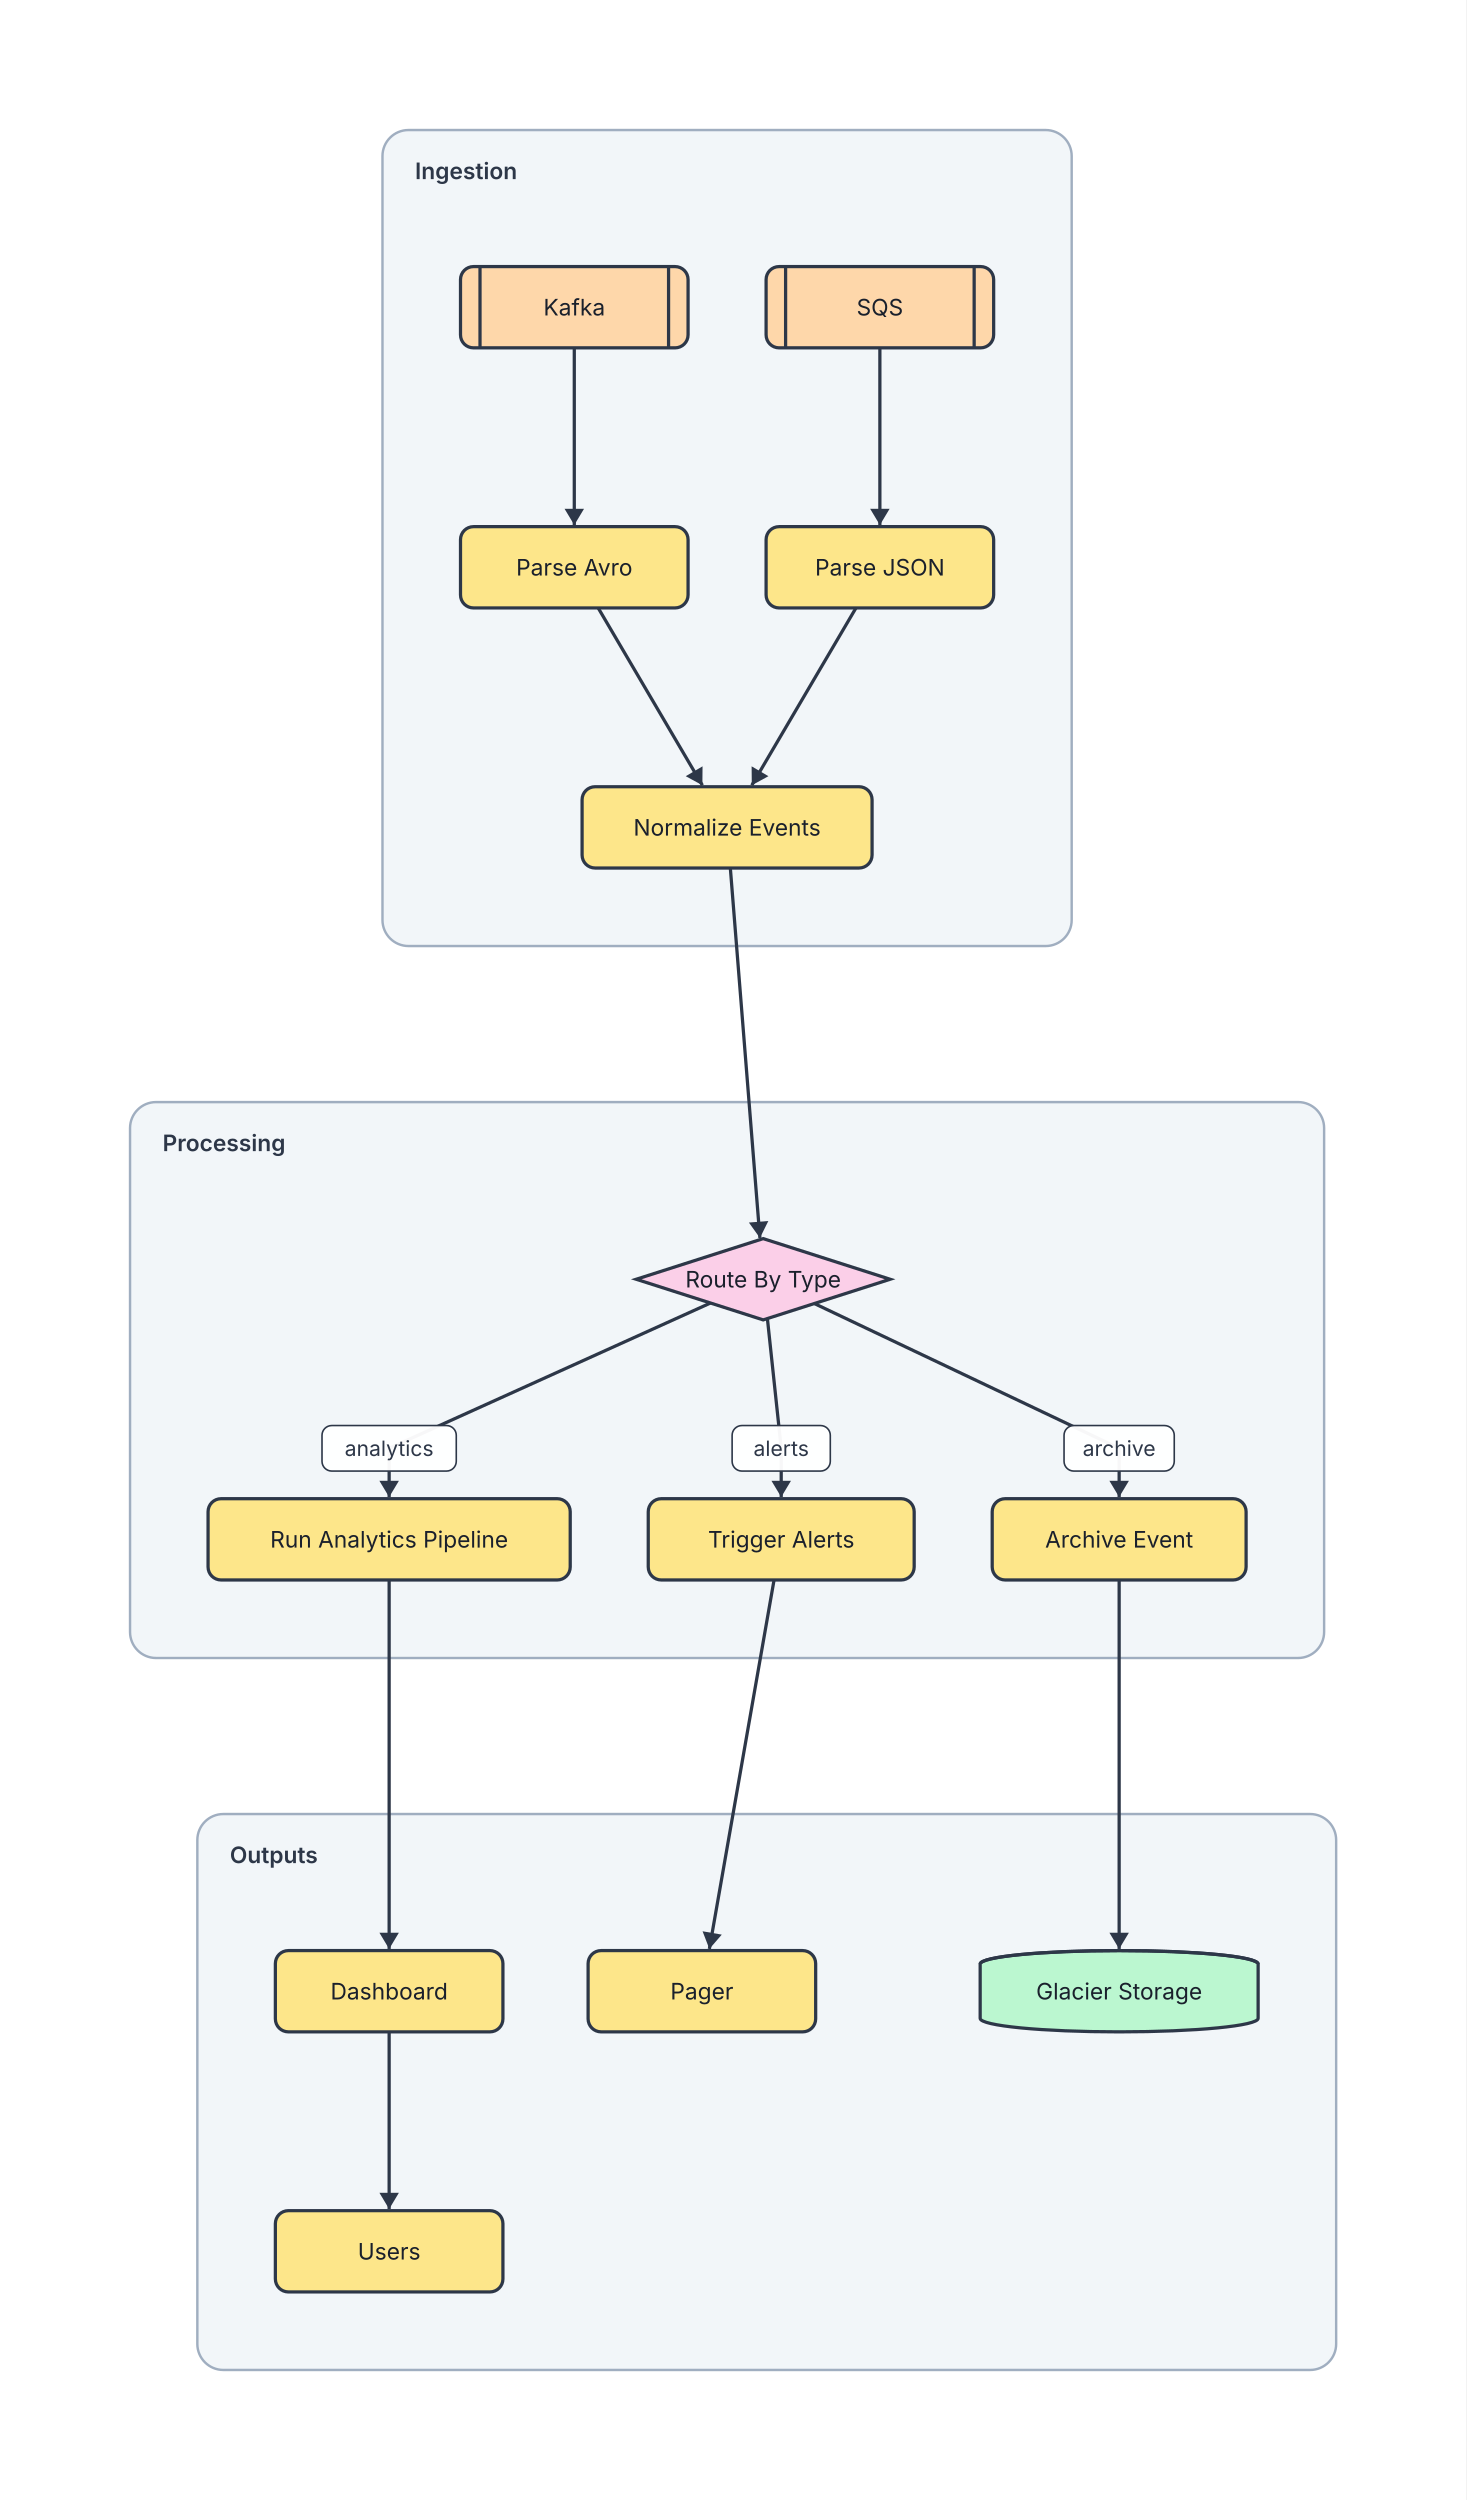
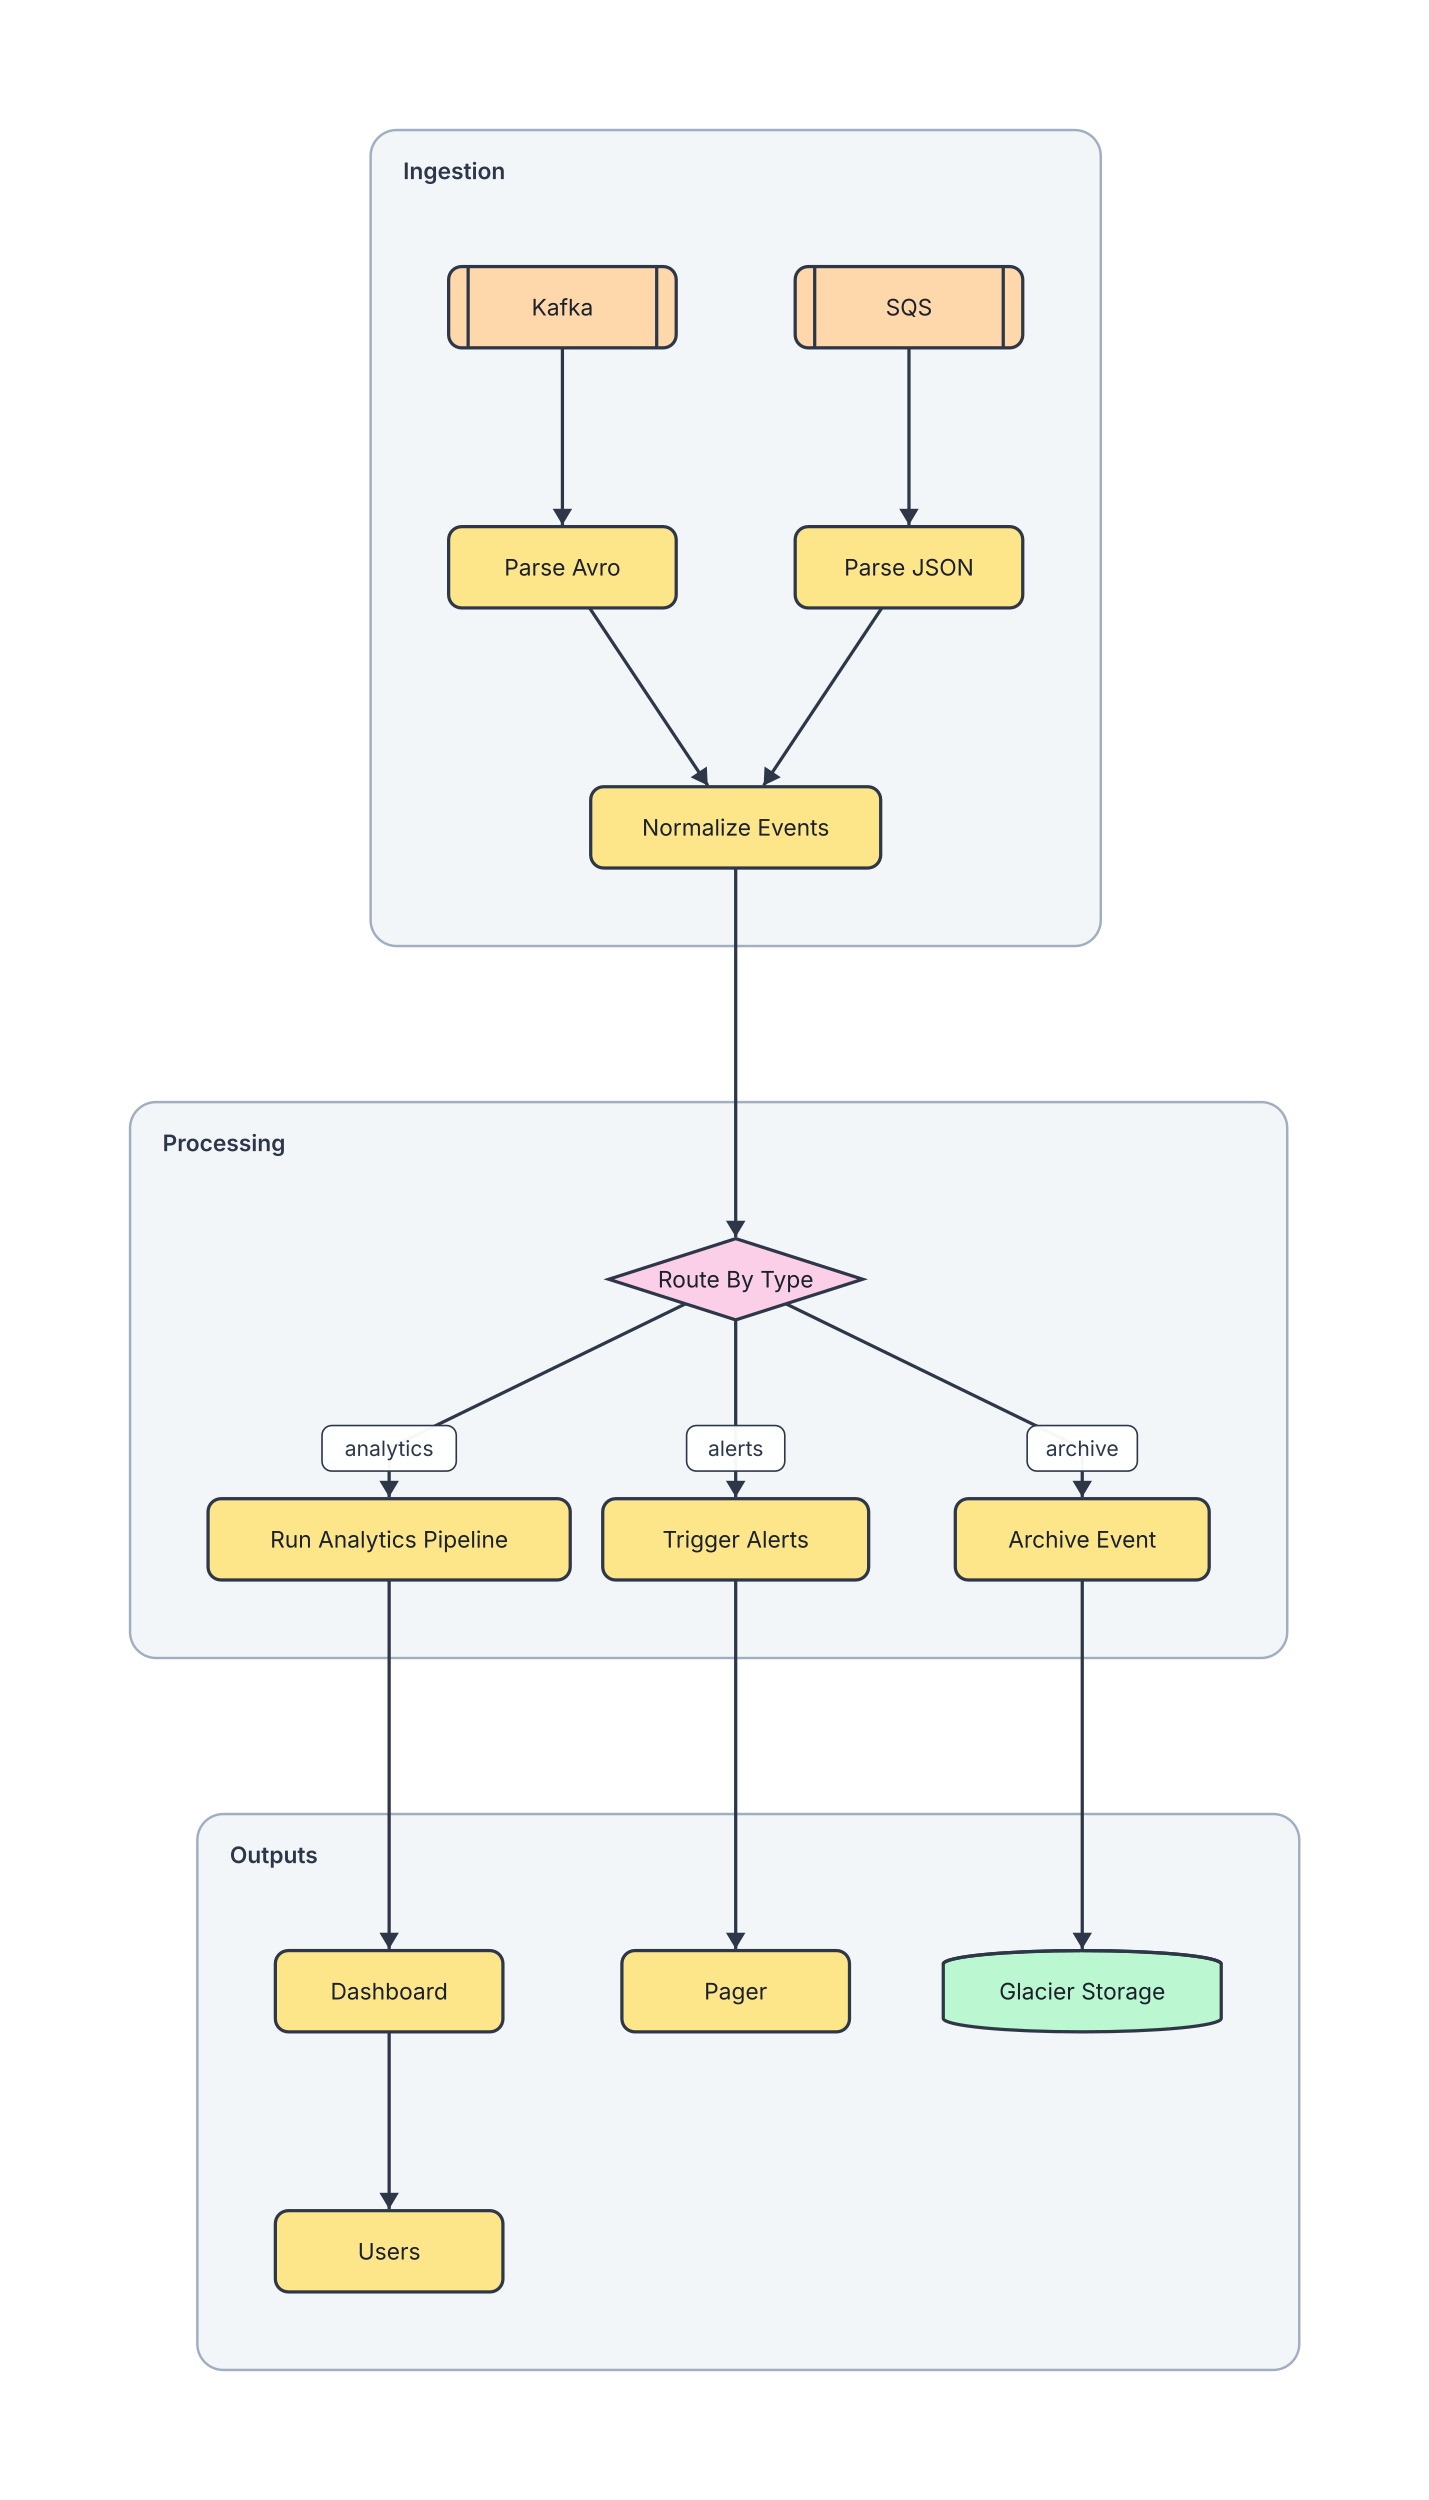
- <svg xmlns="http://www.w3.org/2000/svg" width="902" height="1538" viewBox="0 0 902 1538" font-family="Inter, system-ui, sans-serif">
+ <svg xmlns="http://www.w3.org/2000/svg" width="879" height="1538" viewBox="0 0 879 1538" font-family="Inter, system-ui, sans-serif">
  <defs>
    <marker id="arrow-end" markerWidth="8" markerHeight="8" refX="6" refY="4" orient="auto" markerUnits="strokeWidth">
      <path d="M1,1 L6,4 L1,7 z" fill="context-stroke" />
    </marker>
    <marker id="arrow-start" markerWidth="8" markerHeight="8" refX="2" refY="4" orient="auto" markerUnits="strokeWidth">
      <path d="M7,1 L2,4 L7,7 z" fill="context-stroke" />
    </marker>
  </defs>
  <rect width="100%" height="100%" fill="white" />
  <g class="subgraph" data-id="Ingestion">
-     <rect x="235.3" y="80.0" width="424.0" height="502.0" rx="16" ry="16" fill="#edf2f7" fill-opacity="0.7" stroke="#a0aec0" stroke-width="1.5" />
-     <text x="255.3" y="100.0" fill="#2d3748" font-size="14" font-weight="600" text-anchor="start" dominant-baseline="hanging">Ingestion</text>
+     <rect x="228.0" y="80.0" width="449.2" height="502.0" rx="16" ry="16" fill="#edf2f7" fill-opacity="0.7" stroke="#a0aec0" stroke-width="1.5" />
+     <text x="248.0" y="100.0" fill="#2d3748" font-size="14" font-weight="600" text-anchor="start" dominant-baseline="hanging">Ingestion</text>
  </g>
  <g class="subgraph" data-id="Processing">
-     <rect x="80.0" y="678.0" width="734.6" height="342.0" rx="16" ry="16" fill="#edf2f7" fill-opacity="0.7" stroke="#a0aec0" stroke-width="1.5" />
+     <rect x="80.0" y="678.0" width="711.9" height="342.0" rx="16" ry="16" fill="#edf2f7" fill-opacity="0.7" stroke="#a0aec0" stroke-width="1.5" />
    <text x="100.0" y="698.0" fill="#2d3748" font-size="14" font-weight="600" text-anchor="start" dominant-baseline="hanging">Processing</text>
  </g>
  <g class="subgraph" data-id="Outputs">
-     <rect x="121.4" y="1116.0" width="700.6" height="342.0" rx="16" ry="16" fill="#edf2f7" fill-opacity="0.7" stroke="#a0aec0" stroke-width="1.5" />
+     <rect x="121.4" y="1116.0" width="677.9" height="342.0" rx="16" ry="16" fill="#edf2f7" fill-opacity="0.7" stroke="#a0aec0" stroke-width="1.5" />
    <text x="141.4" y="1136.0" fill="#2d3748" font-size="14" font-weight="600" text-anchor="start" dominant-baseline="hanging">Outputs</text>
  </g>
  <g class="edge" data-id="SourceA --&gt; ParserA">
-     <line x1="353.3" y1="214.0" x2="353.3" y2="323.0" stroke="#2d3748" stroke-width="2" marker-end="url(#arrow-end)" />
+     <line x1="346.0" y1="214.0" x2="346.0" y2="323.0" stroke="#2d3748" stroke-width="2" marker-end="url(#arrow-end)" />
  </g>
  <g class="edge" data-id="SourceB --&gt; ParserB">
-     <line x1="541.3" y1="214.0" x2="541.3" y2="323.0" stroke="#2d3748" stroke-width="2" marker-end="url(#arrow-end)" />
+     <line x1="559.2" y1="214.0" x2="559.2" y2="323.0" stroke="#2d3748" stroke-width="2" marker-end="url(#arrow-end)" />
  </g>
  <g class="edge" data-id="ParserA --&gt; Normalizer">
-     <line x1="368.0" y1="374.0" x2="432.1" y2="483.1" stroke="#2d3748" stroke-width="2" marker-end="url(#arrow-end)" />
+     <line x1="362.7" y1="374.0" x2="435.4" y2="483.2" stroke="#2d3748" stroke-width="2" marker-end="url(#arrow-end)" />
  </g>
  <g class="edge" data-id="ParserB --&gt; Normalizer">
-     <line x1="526.6" y1="374.0" x2="462.5" y2="483.1" stroke="#2d3748" stroke-width="2" marker-end="url(#arrow-end)" />
+     <line x1="542.5" y1="374.0" x2="469.8" y2="483.2" stroke="#2d3748" stroke-width="2" marker-end="url(#arrow-end)" />
  </g>
  <g class="edge" data-id="Normalizer --&gt; Router">
-     <line x1="449.3" y1="534.0" x2="467.5" y2="761.6" stroke="#2d3748" stroke-width="2" marker-end="url(#arrow-end)" />
+     <line x1="452.6" y1="534.0" x2="452.6" y2="761.0" stroke="#2d3748" stroke-width="2" marker-end="url(#arrow-end)" />
  </g>
  <g class="edge" data-id="Router --&gt; Analytics">
-     <polyline points="437.1,801.6 239.4,891.0 239.4,921.0" fill="none" stroke="#2d3748" stroke-width="2" marker-end="url(#arrow-end)" />
+     <polyline points="421.7,802.1 239.4,891.0 239.4,921.0" fill="none" stroke="#2d3748" stroke-width="2" marker-end="url(#arrow-end)" />
    <g pointer-events="none">
      <rect x="198.1" y="877.0" width="82.6" height="28.0" rx="6" ry="6" fill="white" fill-opacity="0.96" stroke="#2d3748" stroke-width="1" />
      <text x="239.4" y="891.0" fill="#2d3748" font-size="13" text-anchor="middle" dominant-baseline="middle" xml:space="preserve">analytics</text>
    </g>
  </g>
  <g class="edge" data-id="Router --&gt; Alerts">
-     <polyline points="472.1,811.2 480.6,891.0 480.6,921.0" fill="none" stroke="#2d3748" stroke-width="2" marker-end="url(#arrow-end)" />
+     <polyline points="452.6,812.0 452.6,891.0 452.6,921.0" fill="none" stroke="#2d3748" stroke-width="2" marker-end="url(#arrow-end)" />
    <g pointer-events="none">
-       <rect x="450.4" y="877.0" width="60.4" height="28.0" rx="6" ry="6" fill="white" fill-opacity="0.96" stroke="#2d3748" stroke-width="1" />
-       <text x="480.6" y="891.0" fill="#2d3748" font-size="13" text-anchor="middle" dominant-baseline="middle" xml:space="preserve">alerts</text>
+       <rect x="422.4" y="877.0" width="60.4" height="28.0" rx="6" ry="6" fill="white" fill-opacity="0.96" stroke="#2d3748" stroke-width="1" />
+       <text x="452.6" y="891.0" fill="#2d3748" font-size="13" text-anchor="middle" dominant-baseline="middle" xml:space="preserve">alerts</text>
    </g>
  </g>
  <g class="edge" data-id="Router --&gt; Archive">
-     <polyline points="500.9,801.9 688.5,891.0 688.5,921.0" fill="none" stroke="#2d3748" stroke-width="2" marker-end="url(#arrow-end)" />
+     <polyline points="483.5,802.1 665.8,891.0 665.8,921.0" fill="none" stroke="#2d3748" stroke-width="2" marker-end="url(#arrow-end)" />
    <g pointer-events="none">
-       <rect x="654.6" y="877.0" width="67.8" height="28.0" rx="6" ry="6" fill="white" fill-opacity="0.96" stroke="#2d3748" stroke-width="1" />
-       <text x="688.5" y="891.0" fill="#2d3748" font-size="13" text-anchor="middle" dominant-baseline="middle" xml:space="preserve">archive</text>
+       <rect x="631.9" y="877.0" width="67.8" height="28.0" rx="6" ry="6" fill="white" fill-opacity="0.96" stroke="#2d3748" stroke-width="1" />
+       <text x="665.8" y="891.0" fill="#2d3748" font-size="13" text-anchor="middle" dominant-baseline="middle" xml:space="preserve">archive</text>
    </g>
  </g>
  <g class="edge" data-id="Analytics --&gt; Dashboard">
    <line x1="239.4" y1="972.0" x2="239.4" y2="1199.0" stroke="#2d3748" stroke-width="2" marker-end="url(#arrow-end)" />
  </g>
  <g class="edge" data-id="Alerts --&gt; Pager">
-     <line x1="476.2" y1="972.0" x2="436.4" y2="1199.0" stroke="#2d3748" stroke-width="2" marker-end="url(#arrow-end)" />
+     <line x1="452.6" y1="972.0" x2="452.6" y2="1199.0" stroke="#2d3748" stroke-width="2" marker-end="url(#arrow-end)" />
  </g>
  <g class="edge" data-id="Archive --&gt; Glacier">
-     <line x1="688.5" y1="972.0" x2="688.5" y2="1199.0" stroke="#2d3748" stroke-width="2" marker-end="url(#arrow-end)" />
+     <line x1="665.8" y1="972.0" x2="665.8" y2="1199.0" stroke="#2d3748" stroke-width="2" marker-end="url(#arrow-end)" />
  </g>
  <g class="edge" data-id="Dashboard --&gt; Users">
    <line x1="239.4" y1="1250.0" x2="239.4" y2="1359.0" stroke="#2d3748" stroke-width="2" marker-end="url(#arrow-end)" />
  </g>
  <g class="node" data-id="SourceA">
-     <rect x="283.3" y="164.0" width="140.0" height="50.0" rx="8" ry="8" fill="#fed7aa" stroke="#2d3748" stroke-width="2" />
-     <line x1="295.3" y1="164.0" x2="295.3" y2="214.0" stroke="#2d3748" stroke-width="2" />
-     <line x1="411.3" y1="164.0" x2="411.3" y2="214.0" stroke="#2d3748" stroke-width="2" />
-     <text x="353.3" y="189.0" fill="#1a202c" font-size="14" text-anchor="middle" dominant-baseline="middle">Kafka</text>
+     <rect x="276.0" y="164.0" width="140.0" height="50.0" rx="8" ry="8" fill="#fed7aa" stroke="#2d3748" stroke-width="2" />
+     <line x1="288.0" y1="164.0" x2="288.0" y2="214.0" stroke="#2d3748" stroke-width="2" />
+     <line x1="404.0" y1="164.0" x2="404.0" y2="214.0" stroke="#2d3748" stroke-width="2" />
+     <text x="346.0" y="189.0" fill="#1a202c" font-size="14" text-anchor="middle" dominant-baseline="middle">Kafka</text>
  </g>
  <g class="node" data-id="ParserA">
-     <rect x="283.3" y="324.0" width="140.0" height="50.0" rx="8" ry="8" fill="#fde68a" stroke="#2d3748" stroke-width="2" />
-     <text x="353.3" y="349.0" fill="#1a202c" font-size="14" text-anchor="middle" dominant-baseline="middle">Parse Avro</text>
+     <rect x="276.0" y="324.0" width="140.0" height="50.0" rx="8" ry="8" fill="#fde68a" stroke="#2d3748" stroke-width="2" />
+     <text x="346.0" y="349.0" fill="#1a202c" font-size="14" text-anchor="middle" dominant-baseline="middle">Parse Avro</text>
  </g>
  <g class="node" data-id="SourceB">
-     <rect x="471.3" y="164.0" width="140.0" height="50.0" rx="8" ry="8" fill="#fed7aa" stroke="#2d3748" stroke-width="2" />
-     <line x1="483.3" y1="164.0" x2="483.3" y2="214.0" stroke="#2d3748" stroke-width="2" />
-     <line x1="599.3" y1="164.0" x2="599.3" y2="214.0" stroke="#2d3748" stroke-width="2" />
-     <text x="541.3" y="189.0" fill="#1a202c" font-size="14" text-anchor="middle" dominant-baseline="middle">SQS</text>
+     <rect x="489.2" y="164.0" width="140.0" height="50.0" rx="8" ry="8" fill="#fed7aa" stroke="#2d3748" stroke-width="2" />
+     <line x1="501.2" y1="164.0" x2="501.2" y2="214.0" stroke="#2d3748" stroke-width="2" />
+     <line x1="617.2" y1="164.0" x2="617.2" y2="214.0" stroke="#2d3748" stroke-width="2" />
+     <text x="559.2" y="189.0" fill="#1a202c" font-size="14" text-anchor="middle" dominant-baseline="middle">SQS</text>
  </g>
  <g class="node" data-id="ParserB">
-     <rect x="471.3" y="324.0" width="140.0" height="50.0" rx="8" ry="8" fill="#fde68a" stroke="#2d3748" stroke-width="2" />
-     <text x="541.3" y="349.0" fill="#1a202c" font-size="14" text-anchor="middle" dominant-baseline="middle">Parse JSON</text>
+     <rect x="489.2" y="324.0" width="140.0" height="50.0" rx="8" ry="8" fill="#fde68a" stroke="#2d3748" stroke-width="2" />
+     <text x="559.2" y="349.0" fill="#1a202c" font-size="14" text-anchor="middle" dominant-baseline="middle">Parse JSON</text>
  </g>
  <g class="node" data-id="Normalizer">
-     <rect x="358.1" y="484.0" width="178.4" height="50.0" rx="8" ry="8" fill="#fde68a" stroke="#2d3748" stroke-width="2" />
-     <text x="447.3" y="509.0" fill="#1a202c" font-size="14" text-anchor="middle" dominant-baseline="middle">Normalize Events</text>
+     <rect x="363.4" y="484.0" width="178.4" height="50.0" rx="8" ry="8" fill="#fde68a" stroke="#2d3748" stroke-width="2" />
+     <text x="452.6" y="509.0" fill="#1a202c" font-size="14" text-anchor="middle" dominant-baseline="middle">Normalize Events</text>
  </g>
  <g class="node" data-id="Router">
-     <polygon points="469.5,762.0 547.6,787.0 469.5,812.0 391.4,787.0" fill="#fbcfe8" stroke="#2d3748" stroke-width="2" />
-     <text x="469.5" y="787.0" fill="#1a202c" font-size="14" text-anchor="middle" dominant-baseline="middle">Route By Type</text>
+     <polygon points="452.6,762.0 530.7,787.0 452.6,812.0 374.5,787.0" fill="#fbcfe8" stroke="#2d3748" stroke-width="2" />
+     <text x="452.6" y="787.0" fill="#1a202c" font-size="14" text-anchor="middle" dominant-baseline="middle">Route By Type</text>
  </g>
  <g class="node" data-id="Analytics">
    <rect x="128.0" y="922.0" width="222.8" height="50.0" rx="8" ry="8" fill="#fde68a" stroke="#2d3748" stroke-width="2" />
    <text x="239.4" y="947.0" fill="#1a202c" font-size="14" text-anchor="middle" dominant-baseline="middle">Run Analytics Pipeline</text>
  </g>
  <g class="node" data-id="Alerts">
-     <rect x="398.8" y="922.0" width="163.6" height="50.0" rx="8" ry="8" fill="#fde68a" stroke="#2d3748" stroke-width="2" />
-     <text x="480.6" y="947.0" fill="#1a202c" font-size="14" text-anchor="middle" dominant-baseline="middle">Trigger Alerts</text>
+     <rect x="370.8" y="922.0" width="163.6" height="50.0" rx="8" ry="8" fill="#fde68a" stroke="#2d3748" stroke-width="2" />
+     <text x="452.6" y="947.0" fill="#1a202c" font-size="14" text-anchor="middle" dominant-baseline="middle">Trigger Alerts</text>
  </g>
  <g class="node" data-id="Archive">
-     <rect x="610.4" y="922.0" width="156.2" height="50.0" rx="8" ry="8" fill="#fde68a" stroke="#2d3748" stroke-width="2" />
-     <text x="688.5" y="947.0" fill="#1a202c" font-size="14" text-anchor="middle" dominant-baseline="middle">Archive Event</text>
+     <rect x="587.7" y="922.0" width="156.2" height="50.0" rx="8" ry="8" fill="#fde68a" stroke="#2d3748" stroke-width="2" />
+     <text x="665.8" y="947.0" fill="#1a202c" font-size="14" text-anchor="middle" dominant-baseline="middle">Archive Event</text>
  </g>
  <g class="node" data-id="Dashboard">
    <rect x="169.4" y="1200.0" width="140.0" height="50.0" rx="8" ry="8" fill="#fde68a" stroke="#2d3748" stroke-width="2" />
    <text x="239.4" y="1225.0" fill="#1a202c" font-size="14" text-anchor="middle" dominant-baseline="middle">Dashboard</text>
  </g>
  <g class="node" data-id="Pager">
-     <rect x="361.8" y="1200.0" width="140.0" height="50.0" rx="8" ry="8" fill="#fde68a" stroke="#2d3748" stroke-width="2" />
-     <text x="431.8" y="1225.0" fill="#1a202c" font-size="14" text-anchor="middle" dominant-baseline="middle">Pager</text>
+     <rect x="382.6" y="1200.0" width="140.0" height="50.0" rx="8" ry="8" fill="#fde68a" stroke="#2d3748" stroke-width="2" />
+     <text x="452.6" y="1225.0" fill="#1a202c" font-size="14" text-anchor="middle" dominant-baseline="middle">Pager</text>
  </g>
  <g class="node" data-id="Glacier">
-     <path d="M603.0,1208.3 A85.5,8.3 0 0 1 774.0,1208.3 L774.0,1241.7 A85.5,8.3 0 0 1 603.0,1241.7 Z" fill="#bbf7d0" stroke="#2d3748" stroke-width="2" />
-     <path d="M603.0,1208.3 A85.5,8.3 0 0 1 774.0,1208.3" fill="none" stroke="#2d3748" stroke-width="2" />
-     <text x="688.5" y="1225.0" fill="#1a202c" font-size="14" text-anchor="middle" dominant-baseline="middle">Glacier Storage</text>
+     <path d="M580.3,1208.3 A85.5,8.3 0 0 1 751.3,1208.3 L751.3,1241.7 A85.5,8.3 0 0 1 580.3,1241.7 Z" fill="#bbf7d0" stroke="#2d3748" stroke-width="2" />
+     <path d="M580.3,1208.3 A85.5,8.3 0 0 1 751.3,1208.3" fill="none" stroke="#2d3748" stroke-width="2" />
+     <text x="665.8" y="1225.0" fill="#1a202c" font-size="14" text-anchor="middle" dominant-baseline="middle">Glacier Storage</text>
  </g>
  <g class="node" data-id="Users">
    <rect x="169.4" y="1360.0" width="140.0" height="50.0" rx="8" ry="8" fill="#fde68a" stroke="#2d3748" stroke-width="2" />
    <text x="239.4" y="1385.0" fill="#1a202c" font-size="14" text-anchor="middle" dominant-baseline="middle">Users</text>
  </g>
</svg>
